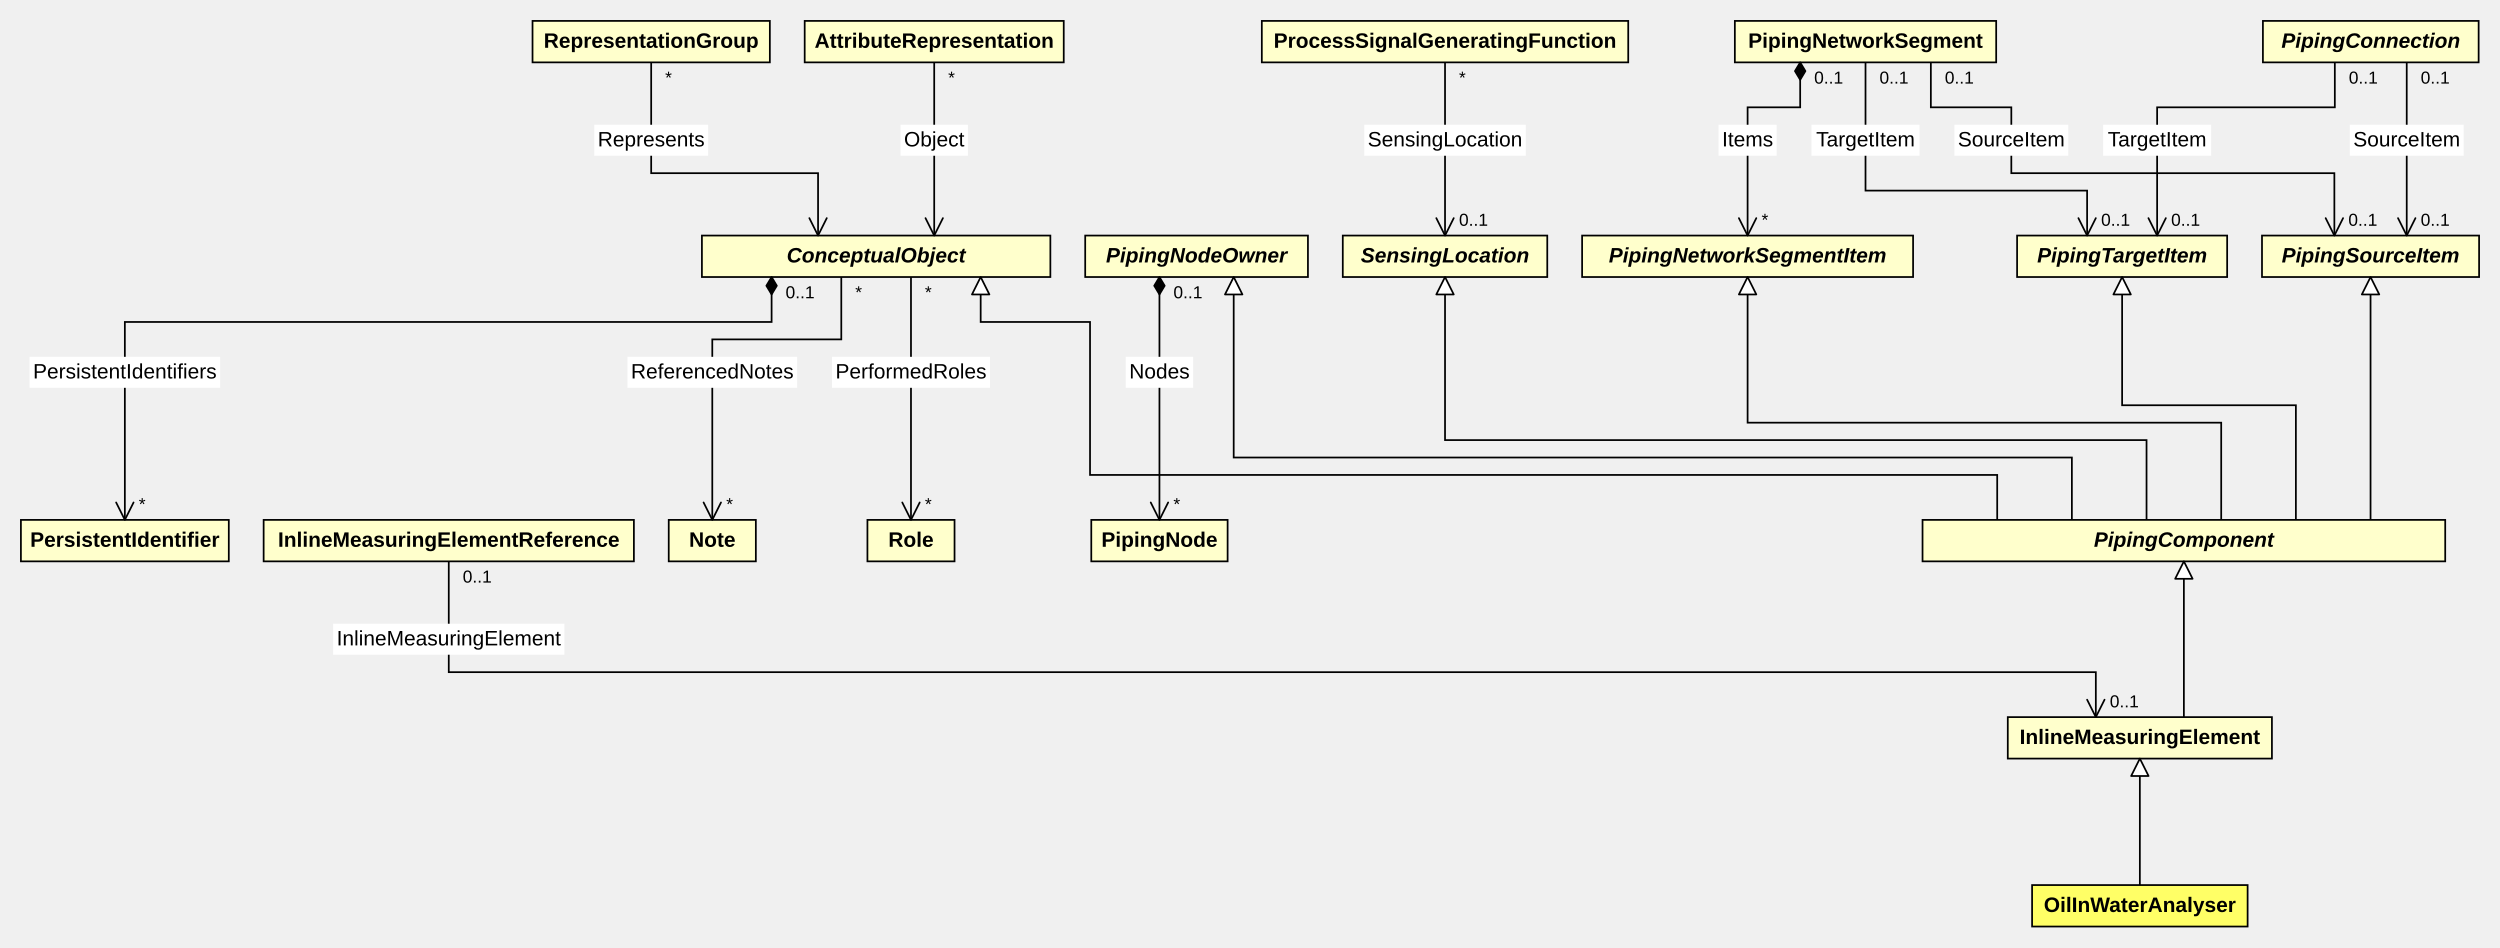
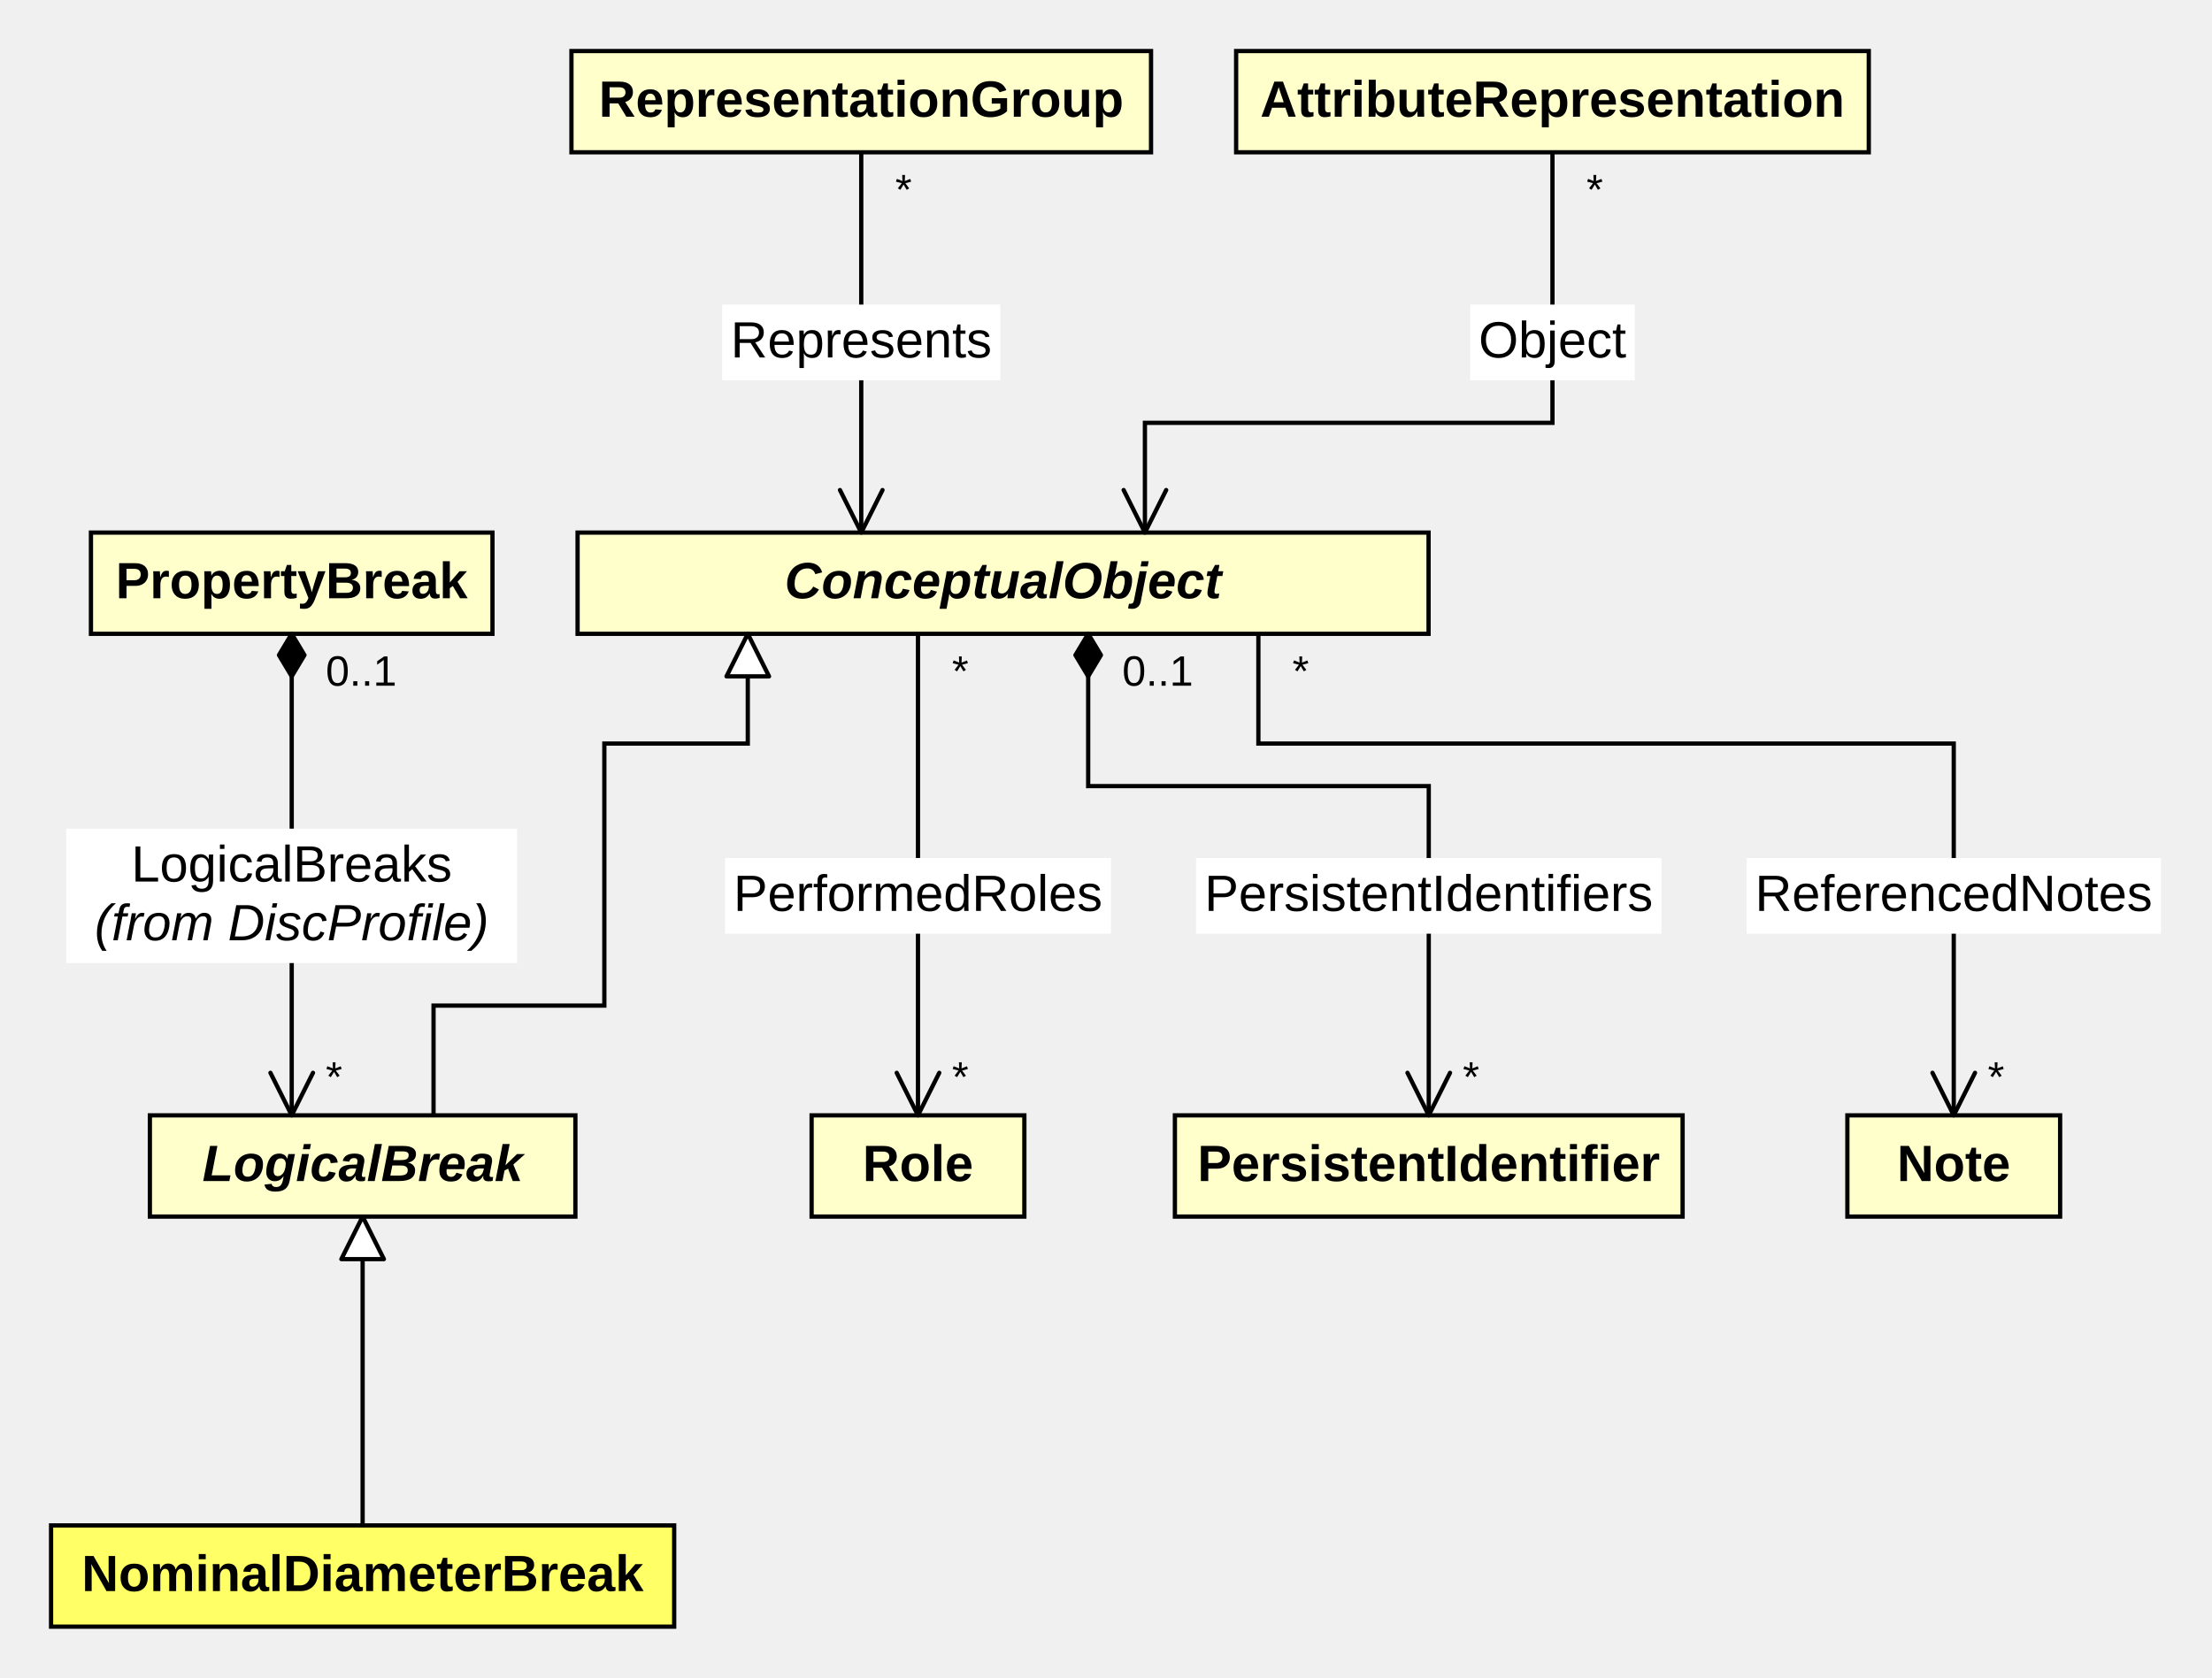
- <svg xmlns="http://www.w3.org/2000/svg" width="1434.921px" height="543.8px" viewBox="0.0 0.0 1434.921 543.8">
+ <svg xmlns="http://www.w3.org/2000/svg" width="519.86px" height="394.4px" viewBox="0.0 0.0 519.86 394.4">
  <style>
            .uml-foreground-stroke {
                stroke: black;
                stroke-width: 1px;
            }
            
            .uml-foreground-fill {
                fill: black;
            }
            
            .uml-background_color-type {
                fill: #ffffcc;
            }
            
            .uml-background_color-main_type {
                fill: #ffff66;
            }
            
            .uml-background_color-instance {
                fill: blue;
            }
            
            .uml-background_color-background {
                fill: white;
            }
            
            .uml-background_color-foreground {
                fill: black;
            }
            
            .uml-font-normal {
                font-family: Arial;
            }
            
            .uml-font-element {
                font-family: Arial;
            }
            
            .uml-fontsize-normal {
                font-size: 10px;
            }

            .uml-fontsize-large {
                font-size: 12px;
            }
            
            .uml-source_marker-closed_arrow {
                marker-start: url(#uml-marker-closed_arrow);
            }
            
            .uml-source_marker-open_arrow {
                marker-start: url(#uml-marker-open_arrow);
            }
            
            .uml-source_marker-filled_diamond {
                marker-start: url(#uml-marker-filled_diamond);
            }

            .uml-target_marker-closed_arrow {
                marker-end: url(#uml-marker-closed_arrow);
            }
            
            .uml-target_marker-open_arrow {
                marker-end: url(#uml-marker-open_arrow);
            }
            
            .uml-target_marker-filled_diamond {
                marker-end: url(#uml-marker-filled_diamond);
            }

            </style>
  <defs>
    <marker id="uml-marker-closed_arrow" viewBox="-2 -2 14 14" refX="10" refY="5.0" markerWidth="14" markerHeight="14" orient="auto-start-reverse">
      <path d="M 0 0 L 10 5.0 L 0 10 Z" stroke-linejoin="round" stroke-linecap="round" class="uml-foreground-stroke uml-background_color-background" />
    </marker>
    <marker id="uml-marker-open_arrow" viewBox="-2 -2 14 14" refX="10" refY="5.0" markerWidth="14" markerHeight="14" orient="auto-start-reverse">
      <path d="M 0 0 L 10 5.0 L 0 10" stroke-linejoin="round" stroke-linecap="round" fill="none" class="uml-foreground-stroke" />
    </marker>
    <marker id="uml-marker-filled_diamond" viewBox="-2 -2 14 14" refX="10" refY="5.0" markerWidth="14" markerHeight="14" orient="auto-start-reverse">
      <path d="M 0 5.0 L      5.0 2.0        10 5.0      5.0 8.0 Z       " stroke-linejoin="round" stroke-linecap="round" class="uml-foreground-stroke uml-background_color-foreground" />
    </marker>
  </defs>
-   <rect class="uml-background_color-type uml-foreground-stroke" x="402.875" y="135.2" width="200.0" height="23.8" />
-   <text x="502.875" text-anchor="middle" font-size="0px" y="150.64">
+   <rect class="uml-background_color-type uml-foreground-stroke" x="135.742" y="125.2" width="200.0" height="23.8" />
+   <text x="235.742" text-anchor="middle" font-size="0px" y="140.64">
    <a href="../dexpi-models/Core/ConceptualObject.html">
      <tspan class="uml-foreground-fill uml-font-element uml-fontsize-large" font-weight="bold" font-style="italic">ConceptualObject</tspan>
    </a>
  </text>
-   <rect class="uml-background_color-type uml-foreground-stroke" x="770.715" y="135.2" width="117.369" height="23.8" />
-   <text x="829.399" text-anchor="middle" font-size="0px" y="150.64">
-     <a href="../dexpi-models/Plant/Instrumentation/SensingLocation.html">
-       <tspan class="uml-foreground-fill uml-font-element uml-fontsize-large" font-weight="bold" font-style="italic">SensingLocation</tspan>
-     </a>
-   </text>
-   <rect class="uml-background_color-type uml-foreground-stroke" x="1103.475" y="298.4" width="300.0" height="23.8" />
-   <text x="1253.475" text-anchor="middle" font-size="0px" y="313.84">
-     <a href="../dexpi-models/Plant/Piping/PipingComponent.html">
-       <tspan class="uml-foreground-fill uml-font-element uml-fontsize-large" font-weight="bold" font-style="italic">PipingComponent</tspan>
-     </a>
-   </text>
-   <rect class="uml-background_color-type uml-foreground-stroke" x="1298.839" y="12.0" width="123.82" height="23.8" />
-   <text x="1360.749" text-anchor="middle" font-size="0px" y="27.44">
-     <a href="../dexpi-models/Plant/Piping/PipingConnection.html">
-       <tspan class="uml-foreground-fill uml-font-element uml-fontsize-large" font-weight="bold" font-style="italic">PipingConnection</tspan>
-     </a>
-   </text>
-   <rect class="uml-background_color-type uml-foreground-stroke" x="908.083" y="135.2" width="189.969" height="23.8" />
-   <text x="1003.068" text-anchor="middle" font-size="0px" y="150.64">
-     <a href="../dexpi-models/Plant/Piping/PipingNetworkSegmentItem.html">
-       <tspan class="uml-foreground-fill uml-font-element uml-fontsize-large" font-weight="bold" font-style="italic">PipingNetworkSegmentItem</tspan>
-     </a>
-   </text>
-   <rect class="uml-background_color-type uml-foreground-stroke" x="622.875" y="135.2" width="127.84" height="23.8" />
-   <text x="686.795" text-anchor="middle" font-size="0px" y="150.64">
-     <a href="../dexpi-models/Plant/Piping/PipingNodeOwner.html">
-       <tspan class="uml-foreground-fill uml-font-element uml-fontsize-large" font-weight="bold" font-style="italic">PipingNodeOwner</tspan>
-     </a>
-   </text>
-   <rect class="uml-background_color-type uml-foreground-stroke" x="1298.314" y="135.2" width="124.607" height="23.8" />
-   <text x="1360.618" text-anchor="middle" font-size="0px" y="150.64">
-     <a href="../dexpi-models/Plant/Piping/PipingSourceItem.html">
-       <tspan class="uml-foreground-fill uml-font-element uml-fontsize-large" font-weight="bold" font-style="italic">PipingSourceItem</tspan>
-     </a>
-   </text>
-   <rect class="uml-background_color-type uml-foreground-stroke" x="1157.748" y="135.2" width="120.566" height="23.8" />
-   <text x="1218.031" text-anchor="middle" font-size="0px" y="150.64">
-     <a href="../dexpi-models/Plant/Piping/PipingTargetItem.html">
-       <tspan class="uml-foreground-fill uml-font-element uml-fontsize-large" font-weight="bold" font-style="italic">PipingTargetItem</tspan>
-     </a>
-   </text>
-   <rect class="uml-background_color-type uml-foreground-stroke" x="461.866" y="12.0" width="148.684" height="23.8" />
-   <text x="536.208" text-anchor="middle" font-size="0px" y="27.44">
+   <rect class="uml-background_color-type uml-foreground-stroke" x="35.224" y="262.2" width="100.0" height="23.8" />
+   <text x="85.224" text-anchor="middle" font-size="0px" y="277.64">
+     <a href="../disc-models/DiscProfile/InformationModel/LogicalBreak.html">
+       <tspan class="uml-foreground-fill uml-font-element uml-fontsize-large" font-weight="bold" font-style="italic">LogicalBreak</tspan>
+     </a>
+   </text>
+   <rect class="uml-background_color-type uml-foreground-stroke" x="290.514" y="12.0" width="148.684" height="23.8" />
+   <text x="364.856" text-anchor="middle" font-size="0px" y="27.44">
    <a href="../dexpi-models/Core/Diagram/AttributeRepresentation.html">
      <tspan class="uml-foreground-fill uml-font-element uml-fontsize-large" font-weight="bold">AttributeRepresentation</tspan>
    </a>
  </text>
-   <rect class="uml-background_color-type uml-foreground-stroke" x="305.654" y="12.0" width="136.212" height="23.8" />
-   <text x="373.76" text-anchor="middle" font-size="0px" y="27.44">
+   <rect class="uml-background_color-type uml-foreground-stroke" x="134.302" y="12.0" width="136.212" height="23.8" />
+   <text x="202.408" text-anchor="middle" font-size="0px" y="27.44">
    <a href="../dexpi-models/Core/Diagram/RepresentationGroup.html">
      <tspan class="uml-foreground-fill uml-font-element uml-fontsize-large" font-weight="bold">RepresentationGroup</tspan>
    </a>
  </text>
-   <rect class="uml-background_color-type uml-foreground-stroke" x="383.831" y="298.4" width="50.0" height="23.8" />
-   <text x="408.831" text-anchor="middle" font-size="0px" y="313.84">
+   <rect class="uml-background_color-type uml-foreground-stroke" x="434.166" y="262.2" width="50.0" height="23.8" />
+   <text x="459.166" text-anchor="middle" font-size="0px" y="277.64">
    <a href="../dexpi-models/Core/Note.html">
      <tspan class="uml-foreground-fill uml-font-element uml-fontsize-large" font-weight="bold">Note</tspan>
    </a>
  </text>
-   <rect class="uml-background_color-type uml-foreground-stroke" x="12.0" y="298.4" width="119.319" height="23.8" />
-   <text x="71.659" text-anchor="middle" font-size="0px" y="313.84">
+   <rect class="uml-background_color-type uml-foreground-stroke" x="276.123" y="262.2" width="119.319" height="23.8" />
+   <text x="335.783" text-anchor="middle" font-size="0px" y="277.64">
    <a href="../dexpi-models/Core/PersistentIdentifier.html">
      <tspan class="uml-foreground-fill uml-font-element uml-fontsize-large" font-weight="bold">PersistentIdentifier</tspan>
    </a>
  </text>
-   <rect class="uml-background_color-type uml-foreground-stroke" x="497.875" y="298.4" width="50.0" height="23.8" />
-   <text x="522.875" text-anchor="middle" font-size="0px" y="313.84">
+   <rect class="uml-background_color-type uml-foreground-stroke" x="190.742" y="262.2" width="50.0" height="23.8" />
+   <text x="215.742" text-anchor="middle" font-size="0px" y="277.64">
    <a href="../dexpi-models/Core/Role.html">
      <tspan class="uml-foreground-fill uml-font-element uml-fontsize-large" font-weight="bold">Role</tspan>
    </a>
  </text>
-   <rect class="uml-background_color-main_type uml-foreground-stroke" x="1166.356" y="508" width="123.702" height="23.8" />
-   <text x="1228.207" text-anchor="middle" font-size="0px" y="523.44">
-     <tspan class="uml-foreground-fill uml-font-element uml-fontsize-large" font-weight="bold">OilInWaterAnalyser</tspan>
-   </text>
-   <rect class="uml-background_color-type uml-foreground-stroke" x="151.319" y="298.4" width="212.512" height="23.8" />
-   <text x="257.575" text-anchor="middle" font-size="0px" y="313.84">
-     <a href="../dexpi-models/Plant/Instrumentation/InlineMeasuringElementReference.html">
-       <tspan class="uml-foreground-fill uml-font-element uml-fontsize-large" font-weight="bold">InlineMeasuringElementReference</tspan>
-     </a>
-   </text>
-   <rect class="uml-background_color-type uml-foreground-stroke" x="724.242" y="12.0" width="210.314" height="23.8" />
-   <text x="829.399" text-anchor="middle" font-size="0px" y="27.44">
-     <a href="../dexpi-models/Plant/Instrumentation/ProcessSignalGeneratingFunction.html">
-       <tspan class="uml-foreground-fill uml-font-element uml-fontsize-large" font-weight="bold">ProcessSignalGeneratingFunction</tspan>
-     </a>
-   </text>
-   <rect class="uml-background_color-type uml-foreground-stroke" x="1152.402" y="411.6" width="151.61" height="23.8" />
-   <text x="1228.207" text-anchor="middle" font-size="0px" y="427.04">
-     <a href="../dexpi-models/Plant/Piping/InlineMeasuringElement.html">
-       <tspan class="uml-foreground-fill uml-font-element uml-fontsize-large" font-weight="bold">InlineMeasuringElement</tspan>
-     </a>
-   </text>
-   <rect class="uml-background_color-type uml-foreground-stroke" x="995.747" y="12.0" width="150.0" height="23.8" />
-   <text x="1070.747" text-anchor="middle" font-size="0px" y="27.44">
-     <a href="../dexpi-models/Plant/Piping/PipingNetworkSegment.html">
-       <tspan class="uml-foreground-fill uml-font-element uml-fontsize-large" font-weight="bold">PipingNetworkSegment</tspan>
-     </a>
-   </text>
-   <rect class="uml-background_color-type uml-foreground-stroke" x="626.363" y="298.4" width="78.249" height="23.8" />
-   <text x="665.488" text-anchor="middle" font-size="0px" y="313.84">
-     <a href="../dexpi-models/Plant/Piping/PipingNode.html">
-       <tspan class="uml-foreground-fill uml-font-element uml-fontsize-large" font-weight="bold">PipingNode</tspan>
-     </a>
-   </text>
-   <polyline class="uml-foreground-stroke uml-source_marker-closed_arrow" points="562.875,159.0 562.875,184.8 625.644,184.8 625.644,213.2 625.644,214.2 625.644,272.6 1146.332,272.6 1146.332,298.4" fill="none" />
-   <polyline class="uml-foreground-stroke uml-source_marker-closed_arrow" points="829.399,159.0 829.399,213.2 829.399,214.2 829.399,252.6 1232.046,252.6 1232.046,298.4" fill="none" />
-   <polyline class="uml-foreground-stroke uml-source_marker-closed_arrow" points="1253.475,322.2 1253.475,366.4 1253.475,367.4 1253.475,411.6" fill="none" />
-   <polyline class="uml-foreground-stroke uml-source_marker-closed_arrow" points="1003.068,159.0 1003.068,213.2 1003.068,214.2 1003.068,242.6 1274.903,242.6 1274.903,298.4" fill="none" />
-   <polyline class="uml-foreground-stroke uml-source_marker-closed_arrow" points="708.101,159.0 708.101,213.2 708.101,214.2 708.101,262.6 1189.189,262.6 1189.189,298.4" fill="none" />
-   <polyline class="uml-foreground-stroke uml-source_marker-closed_arrow" points="1360.618,159.0 1360.618,213.2 1360.618,214.2 1360.618,298.4" fill="none" />
-   <polyline class="uml-foreground-stroke uml-source_marker-closed_arrow" points="1218.031,159.0 1218.031,213.2 1218.031,214.2 1218.031,232.6 1317.761,232.6 1317.761,298.4" fill="none" />
-   <polyline class="uml-foreground-stroke uml-source_marker-closed_arrow" points="1228.207,435.4 1228.207,471.2 1228.207,472.2 1228.207,508" fill="none" />
-   <rect class="uml-background_color-background " x="477.524" y="204.8" width="90.701" height="17.8" />
-   <text x="522.875" text-anchor="middle" font-size="0px" y="217.24">
+   <rect class="uml-background_color-main_type uml-foreground-stroke" x="12.0" y="358.6" width="146.447" height="23.8" />
+   <text x="85.224" text-anchor="middle" font-size="0px" y="374.04">
+     <tspan class="uml-foreground-fill uml-font-element uml-fontsize-large" font-weight="bold">NominalDiameterBreak</tspan>
+   </text>
+   <rect class="uml-background_color-type uml-foreground-stroke" x="21.372" y="125.2" width="94.369" height="23.8" />
+   <text x="68.557" text-anchor="middle" font-size="0px" y="140.64">
+     <a href="../dexpi-models/Plant/Piping/PropertyBreak.html">
+       <tspan class="uml-foreground-fill uml-font-element uml-fontsize-large" font-weight="bold">PropertyBreak</tspan>
+     </a>
+   </text>
+   <polyline class="uml-foreground-stroke uml-source_marker-closed_arrow" points="175.742,149.0 175.742,174.8 142.031,174.8 142.031,210.1 142.031,211.1 142.031,236.4 101.89,236.4 101.89,262.2" fill="none" />
+   <polyline class="uml-foreground-stroke uml-source_marker-closed_arrow" points="85.224,286.0 85.224,321.8 85.224,322.8 85.224,358.6" fill="none" />
+   <rect class="uml-background_color-background " x="170.391" y="201.7" width="90.701" height="17.8" />
+   <text x="215.742" text-anchor="middle" font-size="0px" y="214.14">
    <a href="../dexpi-models/Core/ConceptualObject.html#sp:core.conceptualobject.performedroles">
      <tspan class="uml-foreground-fill uml-font-element uml-fontsize-large">PerformedRoles</tspan>
    </a>
  </text>
-   <polyline class="uml-foreground-stroke" points="522.875,159.0 522.875,204.8" fill="none" />
-   <polyline class="uml-foreground-stroke uml-target_marker-open_arrow" points="522.875,222.6 522.875,298.4" fill="none" />
-   <text x="530.875" font-size="0px" y="171.2">
-     <tspan class="uml-foreground-fill uml-font-normal uml-fontsize-normal">*</tspan>
-   </text>
-   <text x="530.875" font-size="0px" y="292.8">
-     <tspan class="uml-foreground-fill uml-font-normal uml-fontsize-normal">*</tspan>
-   </text>
-   <rect class="uml-background_color-background " x="16.969" y="204.8" width="109.381" height="17.8" />
-   <text x="71.659" text-anchor="middle" font-size="0px" y="217.24">
+   <polyline class="uml-foreground-stroke" points="215.742,149.0 215.742,201.7" fill="none" />
+   <polyline class="uml-foreground-stroke uml-target_marker-open_arrow" points="215.742,219.5 215.742,262.2" fill="none" />
+   <text x="223.742" font-size="0px" y="161.2">
+     <tspan class="uml-foreground-fill uml-font-normal uml-fontsize-normal">*</tspan>
+   </text>
+   <text x="223.742" font-size="0px" y="256.6">
+     <tspan class="uml-foreground-fill uml-font-normal uml-fontsize-normal">*</tspan>
+   </text>
+   <rect class="uml-background_color-background " x="281.092" y="201.7" width="109.381" height="17.8" />
+   <text x="335.783" text-anchor="middle" font-size="0px" y="214.14">
    <a href="../dexpi-models/Core/ConceptualObject.html#sp:core.conceptualobject.persistentidentifiers">
      <tspan class="uml-foreground-fill uml-font-element uml-fontsize-large">PersistentIdentifiers</tspan>
    </a>
  </text>
-   <polyline class="uml-foreground-stroke uml-source_marker-filled_diamond" points="442.875,159.0 442.875,184.8 71.659,184.8 71.659,204.8" fill="none" />
-   <polyline class="uml-foreground-stroke uml-target_marker-open_arrow" points="71.659,222.6 71.659,298.4" fill="none" />
-   <text x="450.875" font-size="0px" y="171.2">
+   <polyline class="uml-foreground-stroke uml-source_marker-filled_diamond" points="255.742,149.0 255.742,184.8 335.783,184.8 335.783,201.7" fill="none" />
+   <polyline class="uml-foreground-stroke uml-target_marker-open_arrow" points="335.783,219.5 335.783,262.2" fill="none" />
+   <text x="263.742" font-size="0px" y="161.2">
    <tspan class="uml-foreground-fill uml-font-normal uml-fontsize-normal">0..1</tspan>
  </text>
-   <text x="79.659" font-size="0px" y="292.8">
-     <tspan class="uml-foreground-fill uml-font-normal uml-fontsize-normal">*</tspan>
-   </text>
-   <rect class="uml-background_color-background " x="360.137" y="204.8" width="97.387" height="17.8" />
-   <text x="408.831" text-anchor="middle" font-size="0px" y="217.24">
+   <text x="343.783" font-size="0px" y="256.6">
+     <tspan class="uml-foreground-fill uml-font-normal uml-fontsize-normal">*</tspan>
+   </text>
+   <rect class="uml-background_color-background " x="410.473" y="201.7" width="97.387" height="17.8" />
+   <text x="459.166" text-anchor="middle" font-size="0px" y="214.14">
    <a href="../dexpi-models/Core/ConceptualObject.html#sp:core.conceptualobject.referencednotes">
      <tspan class="uml-foreground-fill uml-font-element uml-fontsize-large">ReferencedNotes</tspan>
    </a>
  </text>
-   <polyline class="uml-foreground-stroke" points="482.875,159.0 482.875,194.8 408.831,194.8 408.831,204.8" fill="none" />
-   <polyline class="uml-foreground-stroke uml-target_marker-open_arrow" points="408.831,222.6 408.831,298.4" fill="none" />
-   <text x="490.875" font-size="0px" y="171.2">
-     <tspan class="uml-foreground-fill uml-font-normal uml-fontsize-normal">*</tspan>
-   </text>
-   <text x="416.831" font-size="0px" y="292.8">
-     <tspan class="uml-foreground-fill uml-font-normal uml-fontsize-normal">*</tspan>
-   </text>
-   <rect class="uml-background_color-background " x="516.867" y="71.6" width="38.682" height="17.8" />
-   <text x="536.208" text-anchor="middle" font-size="0px" y="84.04">
+   <polyline class="uml-foreground-stroke" points="295.742,149.0 295.742,174.8 459.166,174.8 459.166,201.7" fill="none" />
+   <polyline class="uml-foreground-stroke uml-target_marker-open_arrow" points="459.166,219.5 459.166,262.2" fill="none" />
+   <text x="303.742" font-size="0px" y="161.2">
+     <tspan class="uml-foreground-fill uml-font-normal uml-fontsize-normal">*</tspan>
+   </text>
+   <text x="467.166" font-size="0px" y="256.6">
+     <tspan class="uml-foreground-fill uml-font-normal uml-fontsize-normal">*</tspan>
+   </text>
+   <rect class="uml-background_color-background " x="345.515" y="71.6" width="38.682" height="17.8" />
+   <text x="364.856" text-anchor="middle" font-size="0px" y="84.04">
    <a href="../dexpi-models/Core/Diagram/AttributeRepresentation.html#sp:core.diagram.attributerepresentation.object">
      <tspan class="uml-foreground-fill uml-font-element uml-fontsize-large">Object</tspan>
    </a>
  </text>
-   <polyline class="uml-foreground-stroke" points="536.208,35.8 536.208,71.6" fill="none" />
-   <polyline class="uml-foreground-stroke uml-target_marker-open_arrow" points="536.208,89.4 536.208,135.2" fill="none" />
-   <text x="544.208" font-size="0px" y="48.0">
-     <tspan class="uml-foreground-fill uml-font-normal uml-fontsize-normal">*</tspan>
-   </text>
-   <rect class="uml-background_color-background " x="341.077" y="71.6" width="65.365" height="17.8" />
-   <text x="373.76" text-anchor="middle" font-size="0px" y="84.04">
+   <polyline class="uml-foreground-stroke" points="364.856,35.8 364.856,71.6" fill="none" />
+   <polyline class="uml-foreground-stroke uml-target_marker-open_arrow" points="364.856,89.4 364.856,99.4 269.075,99.4 269.075,125.2" fill="none" />
+   <text x="372.856" font-size="0px" y="48.0">
+     <tspan class="uml-foreground-fill uml-font-normal uml-fontsize-normal">*</tspan>
+   </text>
+   <rect class="uml-background_color-background " x="169.726" y="71.6" width="65.365" height="17.8" />
+   <text x="202.408" text-anchor="middle" font-size="0px" y="84.04">
    <a href="../dexpi-models/Core/Diagram/RepresentationGroup.html#sp:core.diagram.representationgroup.represents">
      <tspan class="uml-foreground-fill uml-font-element uml-fontsize-large">Represents</tspan>
    </a>
  </text>
-   <polyline class="uml-foreground-stroke" points="373.76,35.8 373.76,71.6" fill="none" />
-   <polyline class="uml-foreground-stroke uml-target_marker-open_arrow" points="373.76,89.4 373.76,99.4 469.541,99.4 469.541,135.2" fill="none" />
-   <text x="381.76" font-size="0px" y="48.0">
-     <tspan class="uml-foreground-fill uml-font-normal uml-fontsize-normal">*</tspan>
-   </text>
-   <rect class="uml-background_color-background " x="191.207" y="358" width="132.736" height="17.8" />
-   <text x="257.575" text-anchor="middle" font-size="0px" y="370.44">
-     <a href="../dexpi-models/Plant/Instrumentation/InlineMeasuringElementReference.html#sp:plant.instrumentation.inlinemeasuringelementreference.inlinemeasuringelement">
-       <tspan class="uml-foreground-fill uml-font-element uml-fontsize-large">InlineMeasuringElement</tspan>
-     </a>
-   </text>
-   <polyline class="uml-foreground-stroke" points="257.575,322.2 257.575,358" fill="none" />
-   <polyline class="uml-foreground-stroke uml-target_marker-open_arrow" points="257.575,375.8 257.575,385.8 1202.938,385.8 1202.938,411.6" fill="none" />
-   <text x="265.575" font-size="0px" y="334.4">
+   <polyline class="uml-foreground-stroke" points="202.408,35.8 202.408,71.6" fill="none" />
+   <polyline class="uml-foreground-stroke uml-target_marker-open_arrow" points="202.408,89.4 202.408,125.2" fill="none" />
+   <text x="210.408" font-size="0px" y="48.0">
+     <tspan class="uml-foreground-fill uml-font-normal uml-fontsize-normal">*</tspan>
+   </text>
+   <rect class="uml-background_color-background " x="15.583" y="194.8" width="105.948" height="31.6" />
+   <text x="68.557" text-anchor="middle" font-size="0px" y="207.24">
+     <a href="../disc-models/DiscProfile/InformationModel/PropertyBreakExtension.html#sp:discprofile.informationmodel.propertybreakextension.logicalbreaks">
+       <tspan class="uml-foreground-fill uml-font-element uml-fontsize-large">LogicalBreaks</tspan>
+     </a>
+   </text>
+   <text x="68.557" text-anchor="middle" font-size="0px" y="221.04">
+     <a href="../disc-models/DiscProfile/InformationModel/PropertyBreakExtension.html#sp:discprofile.informationmodel.propertybreakextension.logicalbreaks">
+       <tspan class="uml-foreground-fill uml-font-element uml-fontsize-large" font-style="italic">(from DiscProfile)</tspan>
+     </a>
+   </text>
+   <polyline class="uml-foreground-stroke uml-source_marker-filled_diamond" points="68.557,149.0 68.557,194.8" fill="none" />
+   <polyline class="uml-foreground-stroke uml-target_marker-open_arrow" points="68.557,226.4 68.557,262.2" fill="none" />
+   <text x="76.557" font-size="0px" y="161.2">
    <tspan class="uml-foreground-fill uml-font-normal uml-fontsize-normal">0..1</tspan>
  </text>
-   <text x="1210.938" font-size="0px" y="406">
-     <tspan class="uml-foreground-fill uml-font-normal uml-fontsize-normal">0..1</tspan>
-   </text>
-   <rect class="uml-background_color-background " x="783.032" y="71.6" width="92.734" height="17.8" />
-   <text x="829.399" text-anchor="middle" font-size="0px" y="84.04">
-     <a href="../dexpi-models/Plant/Instrumentation/ProcessSignalGeneratingFunction.html#sp:plant.instrumentation.processsignalgeneratingfunction.sensinglocation">
-       <tspan class="uml-foreground-fill uml-font-element uml-fontsize-large">SensingLocation</tspan>
-     </a>
-   </text>
-   <polyline class="uml-foreground-stroke" points="829.399,35.8 829.399,71.6" fill="none" />
-   <polyline class="uml-foreground-stroke uml-target_marker-open_arrow" points="829.399,89.4 829.399,135.2" fill="none" />
-   <text x="837.399" font-size="0px" y="48.0">
-     <tspan class="uml-foreground-fill uml-font-normal uml-fontsize-normal">*</tspan>
-   </text>
-   <text x="837.399" font-size="0px" y="129.6">
-     <tspan class="uml-foreground-fill uml-font-normal uml-fontsize-normal">0..1</tspan>
-   </text>
-   <rect class="uml-background_color-background " x="1348.706" y="71.6" width="65.359" height="17.8" />
-   <text x="1381.386" text-anchor="middle" font-size="0px" y="84.04">
-     <a href="../dexpi-models/Plant/Piping/PipingConnection.html#sp:plant.piping.pipingconnection.sourceitem">
-       <tspan class="uml-foreground-fill uml-font-element uml-fontsize-large">SourceItem</tspan>
-     </a>
-   </text>
-   <polyline class="uml-foreground-stroke" points="1381.386,35.8 1381.386,71.6" fill="none" />
-   <polyline class="uml-foreground-stroke uml-target_marker-open_arrow" points="1381.386,89.4 1381.386,135.2" fill="none" />
-   <text x="1389.386" font-size="0px" y="48.0">
-     <tspan class="uml-foreground-fill uml-font-normal uml-fontsize-normal">0..1</tspan>
-   </text>
-   <text x="1389.386" font-size="0px" y="129.6">
-     <tspan class="uml-foreground-fill uml-font-normal uml-fontsize-normal">0..1</tspan>
-   </text>
-   <rect class="uml-background_color-background " x="1207.116" y="71.6" width="62.02" height="17.8" />
-   <text x="1238.125" text-anchor="middle" font-size="0px" y="84.04">
-     <a href="../dexpi-models/Plant/Piping/PipingConnection.html#sp:plant.piping.pipingconnection.targetitem">
-       <tspan class="uml-foreground-fill uml-font-element uml-fontsize-large">TargetItem</tspan>
-     </a>
-   </text>
-   <polyline class="uml-foreground-stroke" points="1340.112,35.8 1340.112,61.6 1238.125,61.6 1238.125,71.6" fill="none" />
-   <polyline class="uml-foreground-stroke uml-target_marker-open_arrow" points="1238.125,89.4 1238.125,135.2" fill="none" />
-   <text x="1348.112" font-size="0px" y="48.0">
-     <tspan class="uml-foreground-fill uml-font-normal uml-fontsize-normal">0..1</tspan>
-   </text>
-   <text x="1246.125" font-size="0px" y="129.6">
-     <tspan class="uml-foreground-fill uml-font-normal uml-fontsize-normal">0..1</tspan>
-   </text>
-   <rect class="uml-background_color-background " x="986.399" y="71.6" width="33.338" height="17.8" />
-   <text x="1003.068" text-anchor="middle" font-size="0px" y="84.04">
-     <a href="../dexpi-models/Plant/Piping/PipingNetworkSegment.html#sp:plant.piping.pipingnetworksegment.items">
-       <tspan class="uml-foreground-fill uml-font-element uml-fontsize-large">Items</tspan>
-     </a>
-   </text>
-   <polyline class="uml-foreground-stroke uml-source_marker-filled_diamond" points="1033.247,35.8 1033.247,61.6 1003.068,61.6 1003.068,71.6" fill="none" />
-   <polyline class="uml-foreground-stroke uml-target_marker-open_arrow" points="1003.068,89.4 1003.068,135.2" fill="none" />
-   <text x="1041.247" font-size="0px" y="48.0">
-     <tspan class="uml-foreground-fill uml-font-normal uml-fontsize-normal">0..1</tspan>
-   </text>
-   <text x="1011.068" font-size="0px" y="129.6">
-     <tspan class="uml-foreground-fill uml-font-normal uml-fontsize-normal">*</tspan>
-   </text>
-   <rect class="uml-background_color-background " x="1121.756" y="71.6" width="65.359" height="17.8" />
-   <text x="1154.436" text-anchor="middle" font-size="0px" y="84.04">
-     <a href="../dexpi-models/Plant/Piping/PipingNetworkSegment.html#sp:plant.piping.pipingnetworksegment.sourceitem">
-       <tspan class="uml-foreground-fill uml-font-element uml-fontsize-large">SourceItem</tspan>
-     </a>
-   </text>
-   <polyline class="uml-foreground-stroke" points="1108.247,35.8 1108.247,61.6 1154.436,61.6 1154.436,71.6" fill="none" />
-   <polyline class="uml-foreground-stroke uml-target_marker-open_arrow" points="1154.436,89.4 1154.436,99.4 1339.85,99.4 1339.85,135.2" fill="none" />
-   <text x="1116.247" font-size="0px" y="48.0">
-     <tspan class="uml-foreground-fill uml-font-normal uml-fontsize-normal">0..1</tspan>
-   </text>
-   <text x="1347.85" font-size="0px" y="129.6">
-     <tspan class="uml-foreground-fill uml-font-normal uml-fontsize-normal">0..1</tspan>
-   </text>
-   <rect class="uml-background_color-background " x="1039.737" y="71.6" width="62.02" height="17.8" />
-   <text x="1070.747" text-anchor="middle" font-size="0px" y="84.04">
-     <a href="../dexpi-models/Plant/Piping/PipingNetworkSegment.html#sp:plant.piping.pipingnetworksegment.targetitem">
-       <tspan class="uml-foreground-fill uml-font-element uml-fontsize-large">TargetItem</tspan>
-     </a>
-   </text>
-   <polyline class="uml-foreground-stroke" points="1070.747,35.8 1070.747,71.6" fill="none" />
-   <polyline class="uml-foreground-stroke uml-target_marker-open_arrow" points="1070.747,89.4 1070.747,109.4 1197.937,109.4 1197.937,135.2" fill="none" />
-   <text x="1078.747" font-size="0px" y="48.0">
-     <tspan class="uml-foreground-fill uml-font-normal uml-fontsize-normal">0..1</tspan>
-   </text>
-   <text x="1205.937" font-size="0px" y="129.6">
-     <tspan class="uml-foreground-fill uml-font-normal uml-fontsize-normal">0..1</tspan>
-   </text>
-   <rect class="uml-background_color-background " x="646.144" y="204.8" width="38.688" height="17.8" />
-   <text x="665.488" text-anchor="middle" font-size="0px" y="217.24">
-     <a href="../dexpi-models/Plant/Piping/PipingNodeOwner.html#sp:plant.piping.pipingnodeowner.nodes">
-       <tspan class="uml-foreground-fill uml-font-element uml-fontsize-large">Nodes</tspan>
-     </a>
-   </text>
-   <polyline class="uml-foreground-stroke uml-source_marker-filled_diamond" points="665.488,159.0 665.488,204.8" fill="none" />
-   <polyline class="uml-foreground-stroke uml-target_marker-open_arrow" points="665.488,222.6 665.488,298.4" fill="none" />
-   <text x="673.488" font-size="0px" y="171.2">
-     <tspan class="uml-foreground-fill uml-font-normal uml-fontsize-normal">0..1</tspan>
-   </text>
-   <text x="673.488" font-size="0px" y="292.8">
+   <text x="76.557" font-size="0px" y="256.6">
    <tspan class="uml-foreground-fill uml-font-normal uml-fontsize-normal">*</tspan>
  </text>
</svg>
